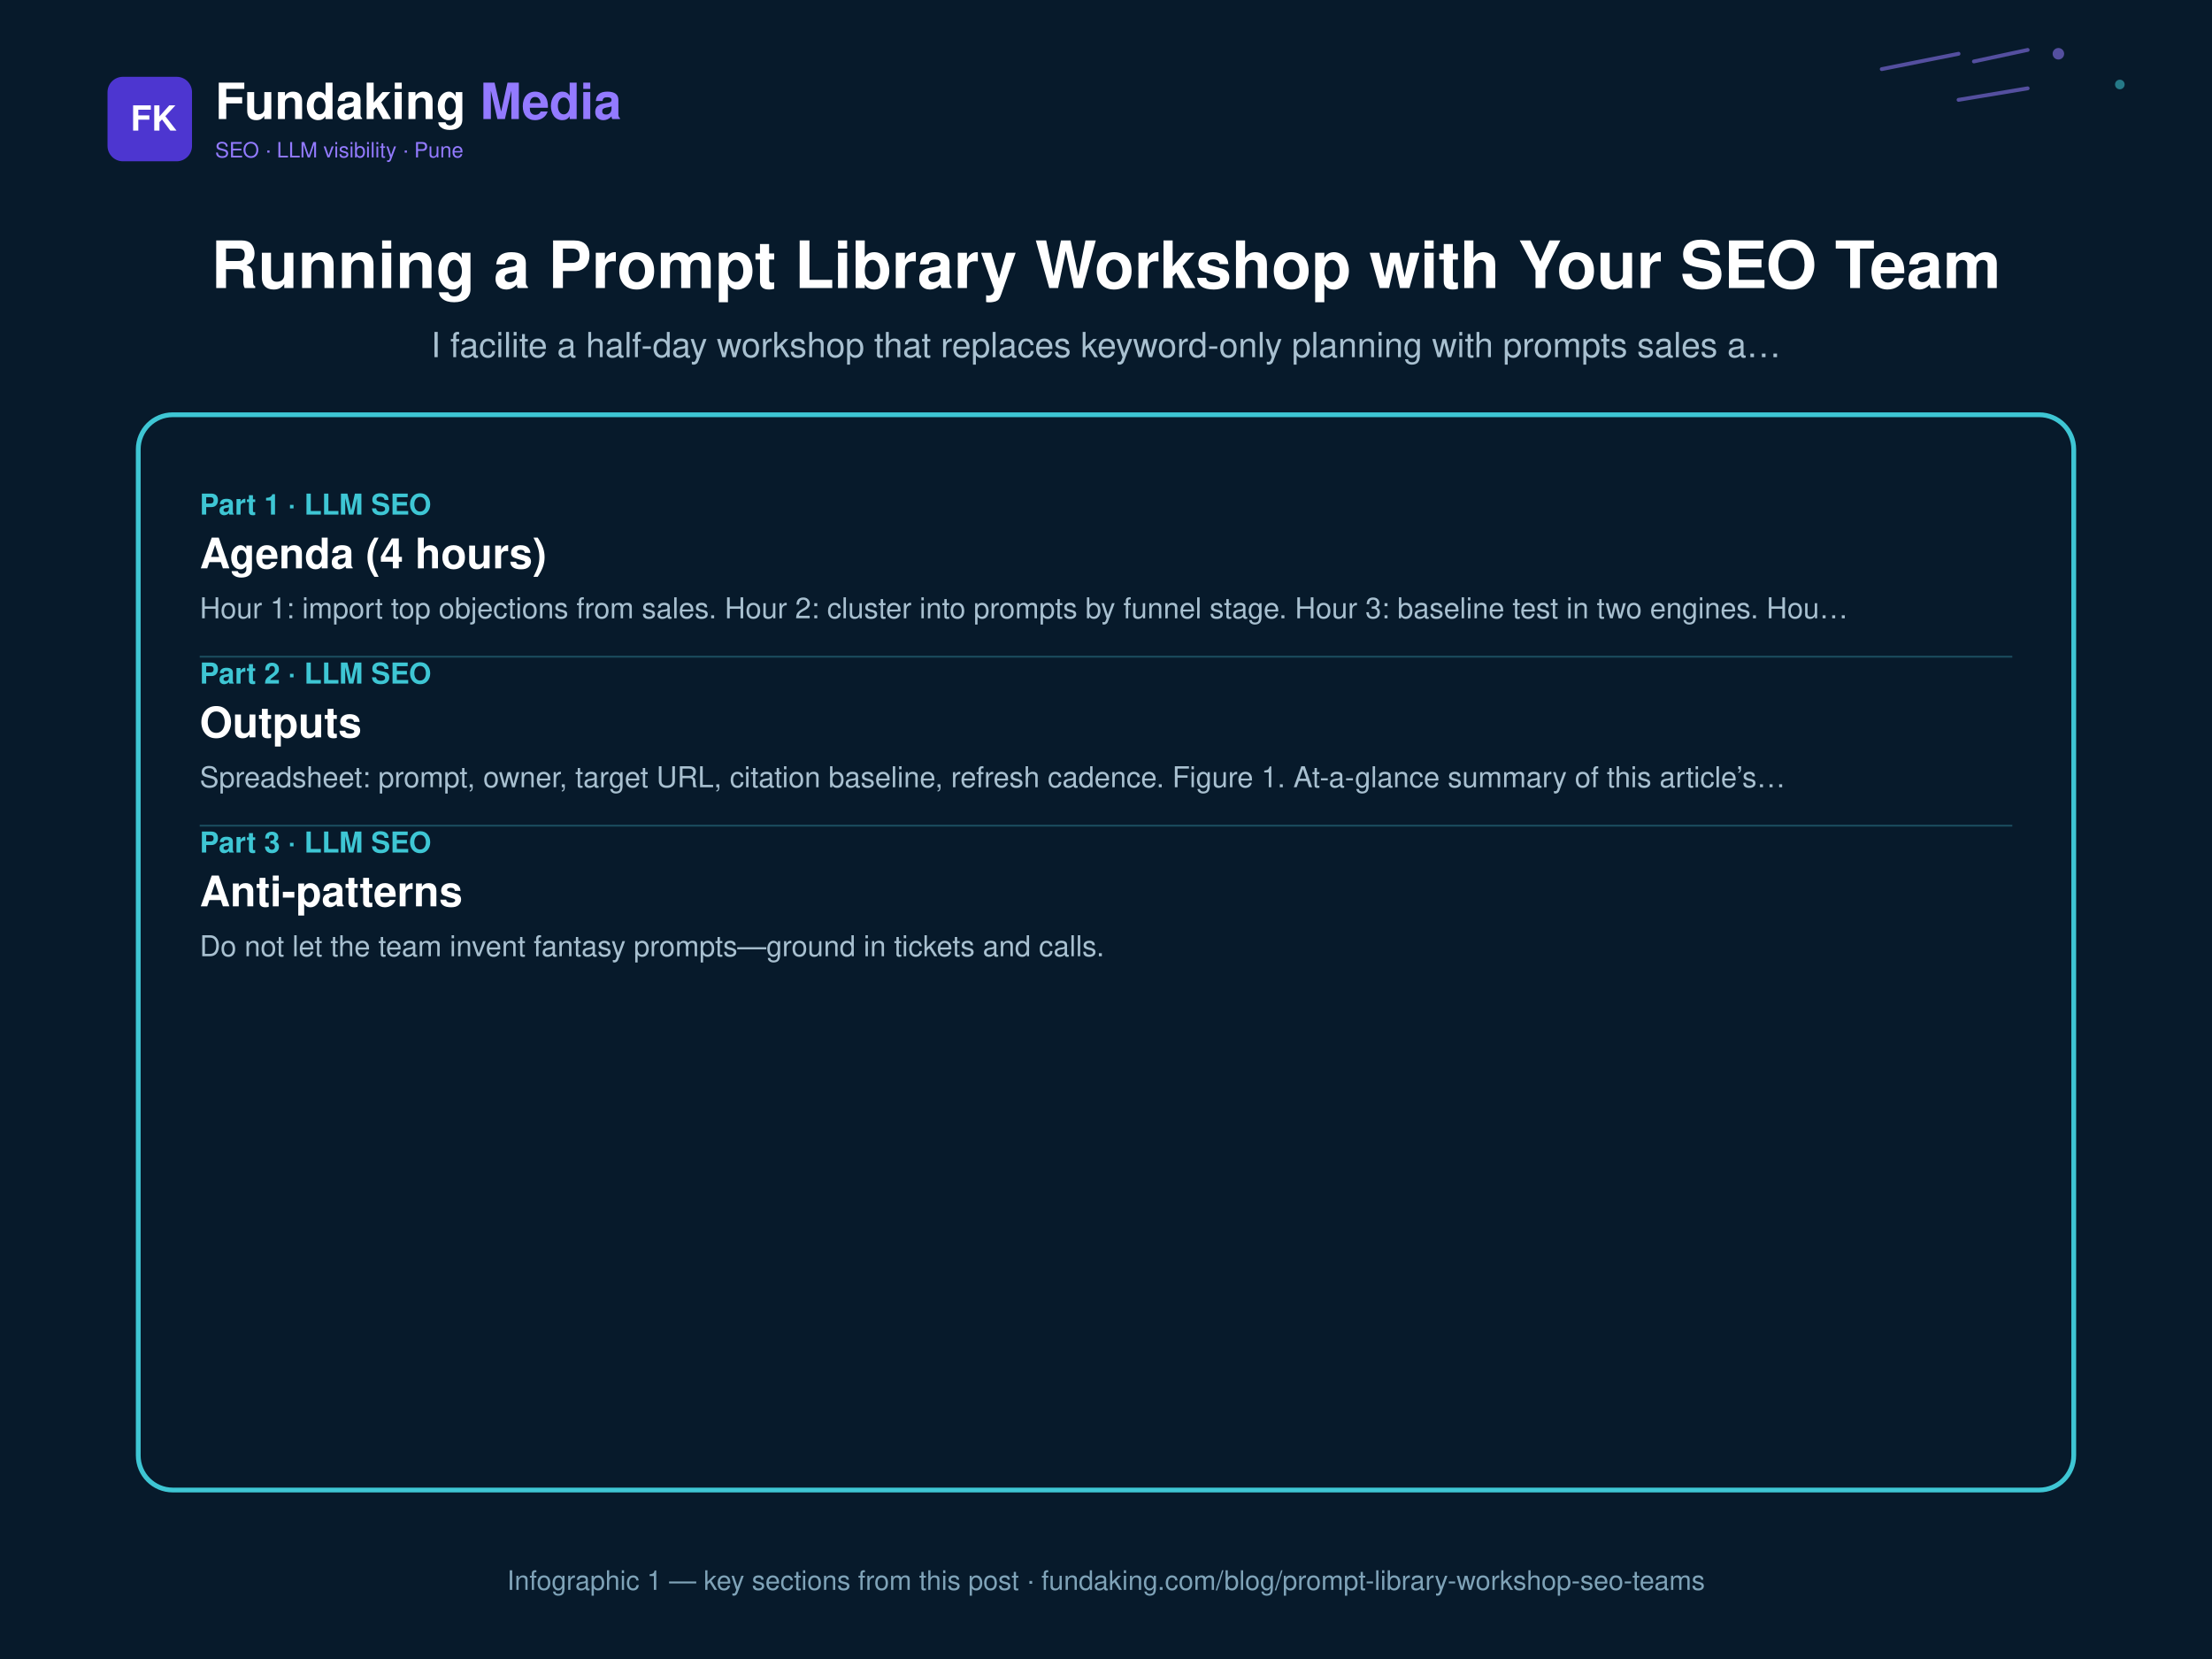
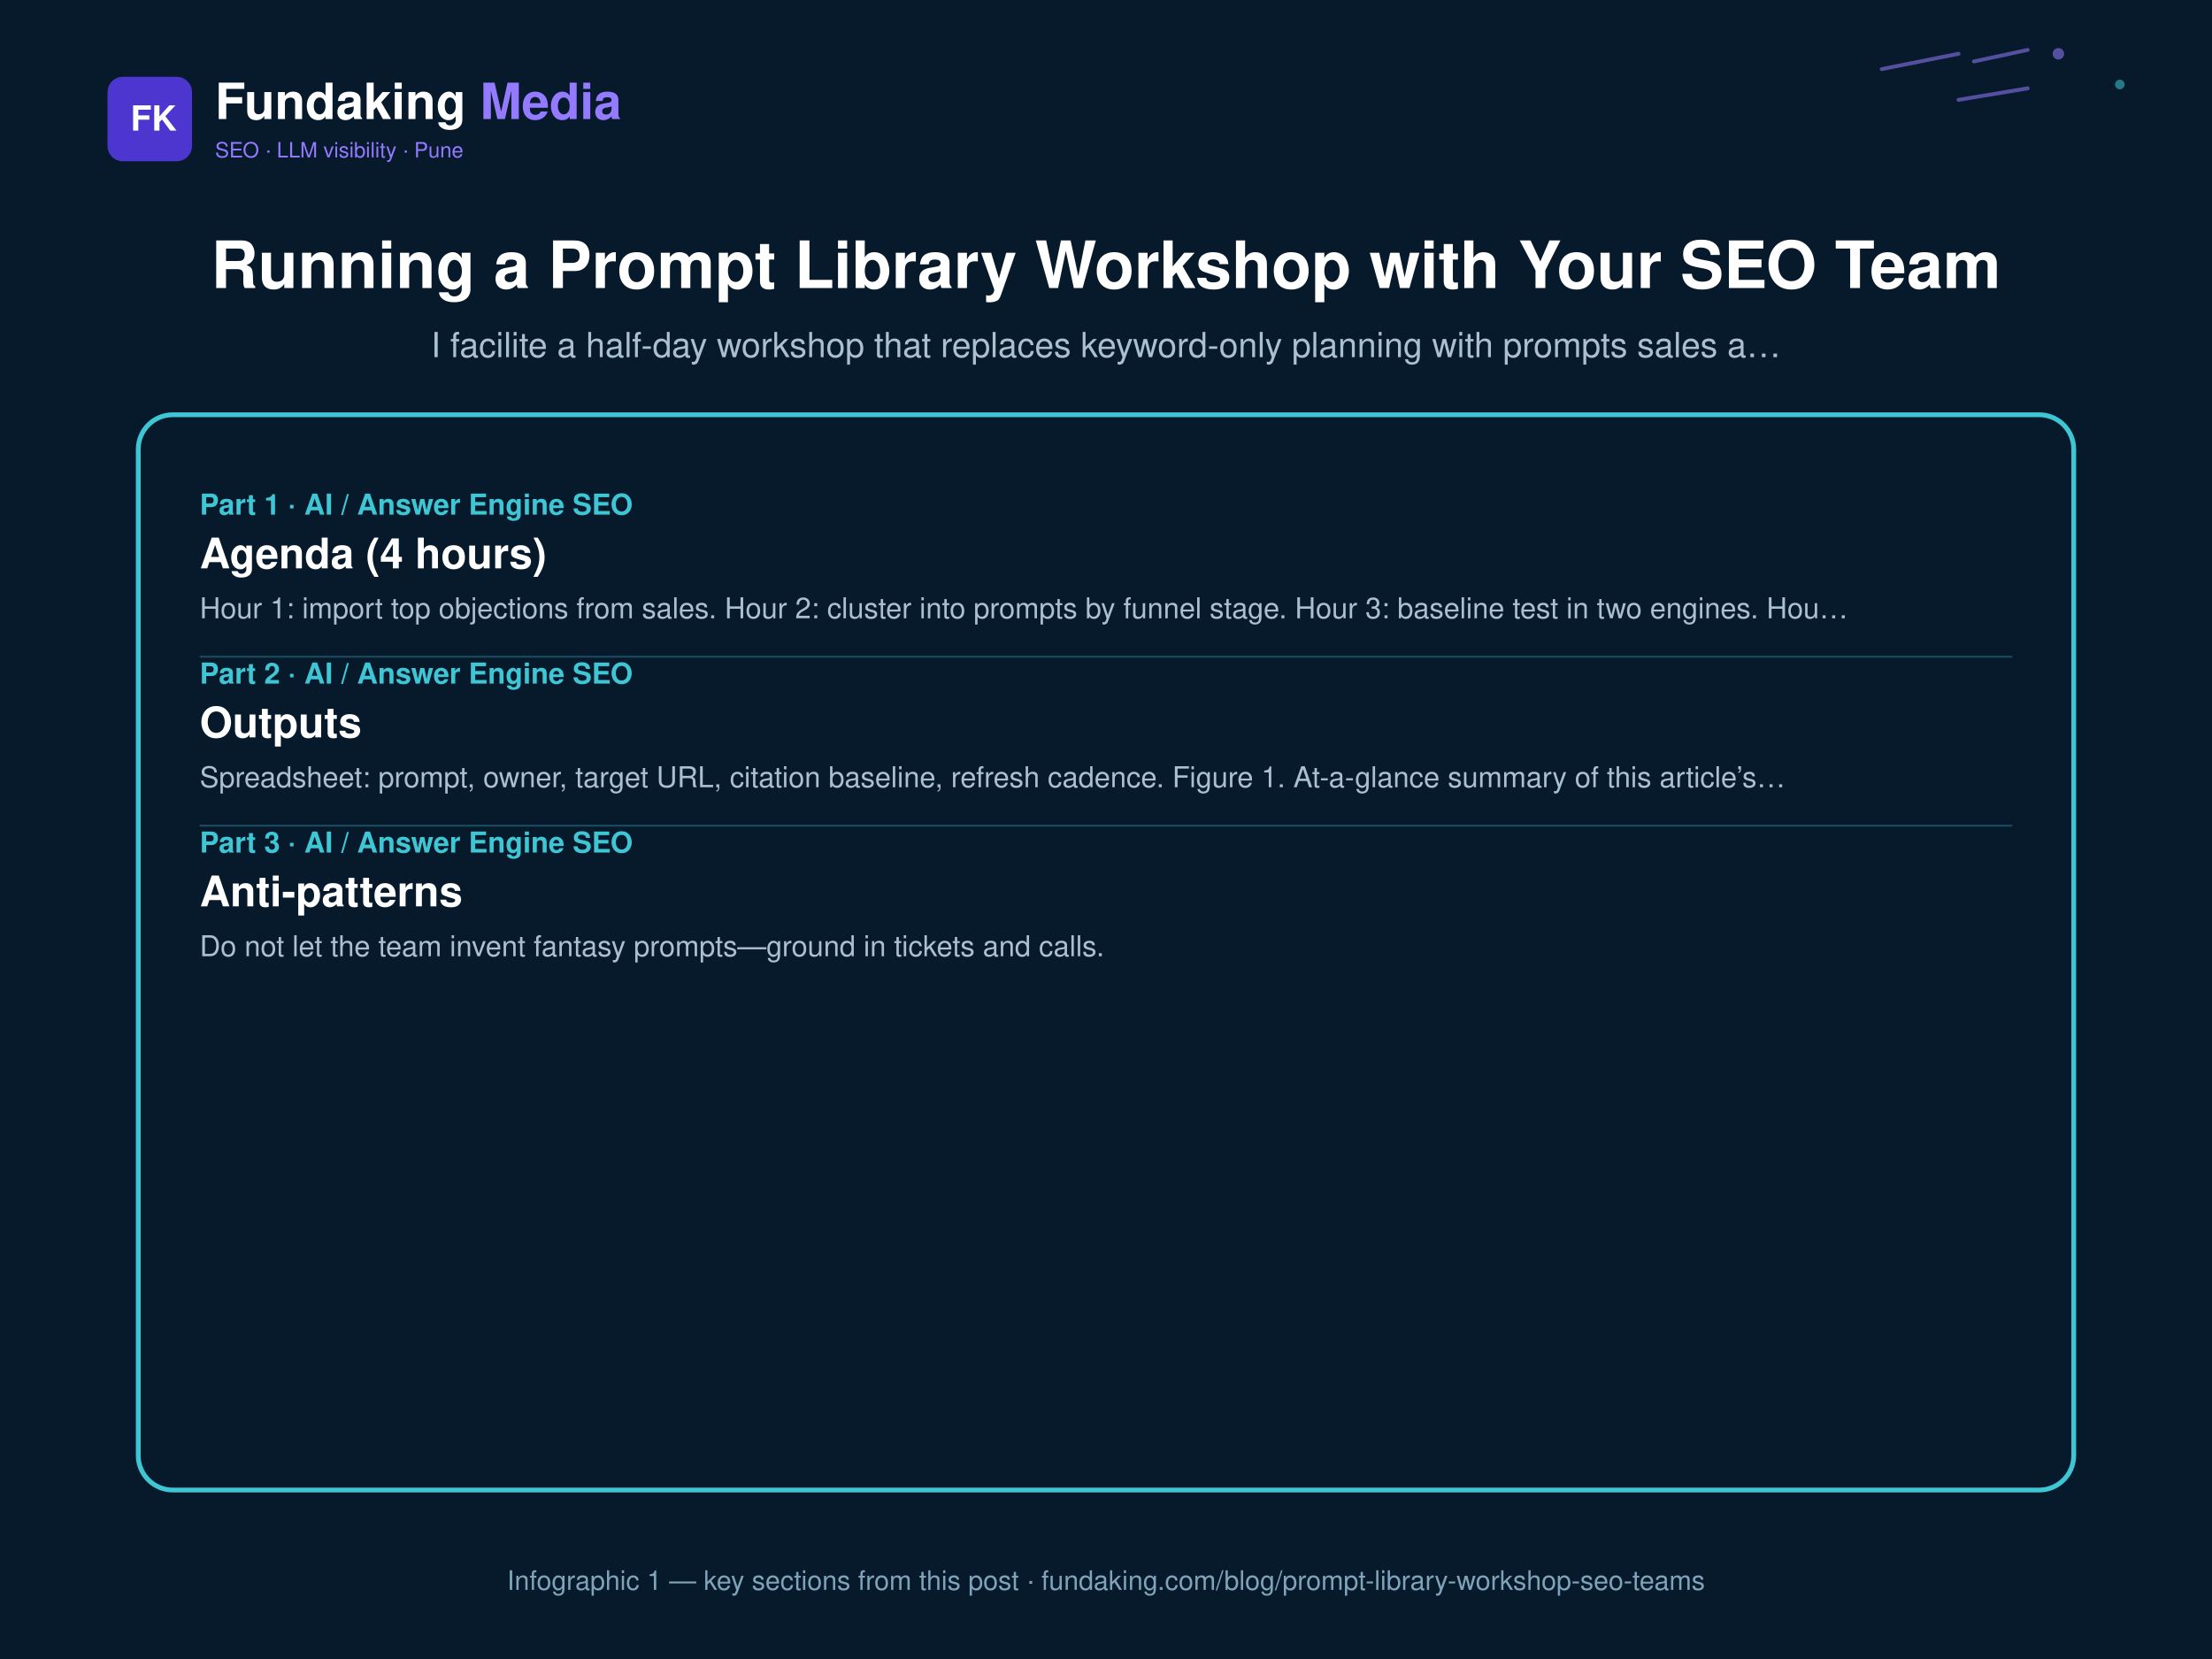
<svg xmlns="http://www.w3.org/2000/svg" viewBox="0 0 1152 864" width="1152" height="864" role="img">
  <rect width="1152" height="864" fill="#071A2B" />
  <g fill="none" stroke="#937AFF" stroke-width="2" opacity="0.55" stroke-linecap="round">
    <path d="M980 36 l40 -8 m8 4 l28 -6" />
    <path d="M1020 52 l36 -6" />
    <circle cx="1072" cy="28" r="3" fill="#937AFF" stroke="none" />
    <circle cx="1104" cy="44" r="2.5" fill="#3EC6D4" stroke="none" />
  </g>
  <rect x="56" y="40" width="44" height="44" rx="8" fill="#4D36D0" />
  <text x="68" y="68" fill="#FFFFFF" font-family="Segoe UI, Helvetica, Arial, sans-serif" font-size="18" font-weight="800">FK</text>
  <text x="112" y="62" fill="#FFFFFF" font-family="Segoe UI, Helvetica, Arial, sans-serif" font-size="26" font-weight="800">Fundaking <tspan fill="#937AFF">Media</tspan>
  </text>
  <text x="112" y="82" fill="#937AFF" font-family="Segoe UI, Helvetica, Arial, sans-serif" font-size="11">SEO · LLM visibility · Pune</text>
  <text x="576" y="150" text-anchor="middle" fill="#FFFFFF" font-family="Segoe UI, Helvetica, Arial, sans-serif" font-size="34" font-weight="800">Running a Prompt Library Workshop with Your SEO Team</text>
  <text x="576" y="186" text-anchor="middle" fill="#A8C0D0" font-family="Segoe UI, Helvetica, Arial, sans-serif" font-size="18">I facilite a half-day workshop that replaces keyword-only planning with prompts sales a…</text>
  <rect x="72" y="216" width="1008" height="560" rx="18" fill="none" stroke="#3EC6D4" stroke-width="2.5" />
  <g font-family="Segoe UI, Helvetica, Arial, sans-serif">
-     <text x="104" y="268" fill="#3EC6D4" font-size="15" font-weight="700">Part 1 · LLM SEO</text>
+     <text x="104" y="268" fill="#3EC6D4" font-size="15" font-weight="700">Part 1 · AI / Answer Engine SEO</text>
    <text x="104" y="296" fill="#FFFFFF" font-size="22" font-weight="700">Agenda (4 hours)</text>
    <text x="104" y="322" fill="#A8C0D0" font-size="15">Hour 1: import top objections from sales. Hour 2: cluster into prompts by funnel stage. Hour 3: baseline test in two engines. Hou…</text>
    <line x1="104" y1="342" x2="1048" y2="342" stroke="#1A4A5C" stroke-width="1" />
-     <text x="104" y="356" fill="#3EC6D4" font-size="15" font-weight="700">Part 2 · LLM SEO</text>
+     <text x="104" y="356" fill="#3EC6D4" font-size="15" font-weight="700">Part 2 · AI / Answer Engine SEO</text>
    <text x="104" y="384" fill="#FFFFFF" font-size="22" font-weight="700">Outputs</text>
    <text x="104" y="410" fill="#A8C0D0" font-size="15">Spreadsheet: prompt, owner, target URL, citation baseline, refresh cadence.       Figure 1. At-a-glance summary of this article’s…</text>
    <line x1="104" y1="430" x2="1048" y2="430" stroke="#1A4A5C" stroke-width="1" />
-     <text x="104" y="444" fill="#3EC6D4" font-size="15" font-weight="700">Part 3 · LLM SEO</text>
+     <text x="104" y="444" fill="#3EC6D4" font-size="15" font-weight="700">Part 3 · AI / Answer Engine SEO</text>
    <text x="104" y="472" fill="#FFFFFF" font-size="22" font-weight="700">Anti-patterns</text>
    <text x="104" y="498" fill="#A8C0D0" font-size="15">Do not let the team invent fantasy prompts—ground in tickets and calls.</text>
  </g>
  <text x="576" y="828" text-anchor="middle" fill="#7FA3B8" font-family="Segoe UI, Helvetica, Arial, sans-serif" font-size="14">Infographic 1 — key sections from this post · fundaking.com/blog/prompt-library-workshop-seo-teams</text>
</svg>
